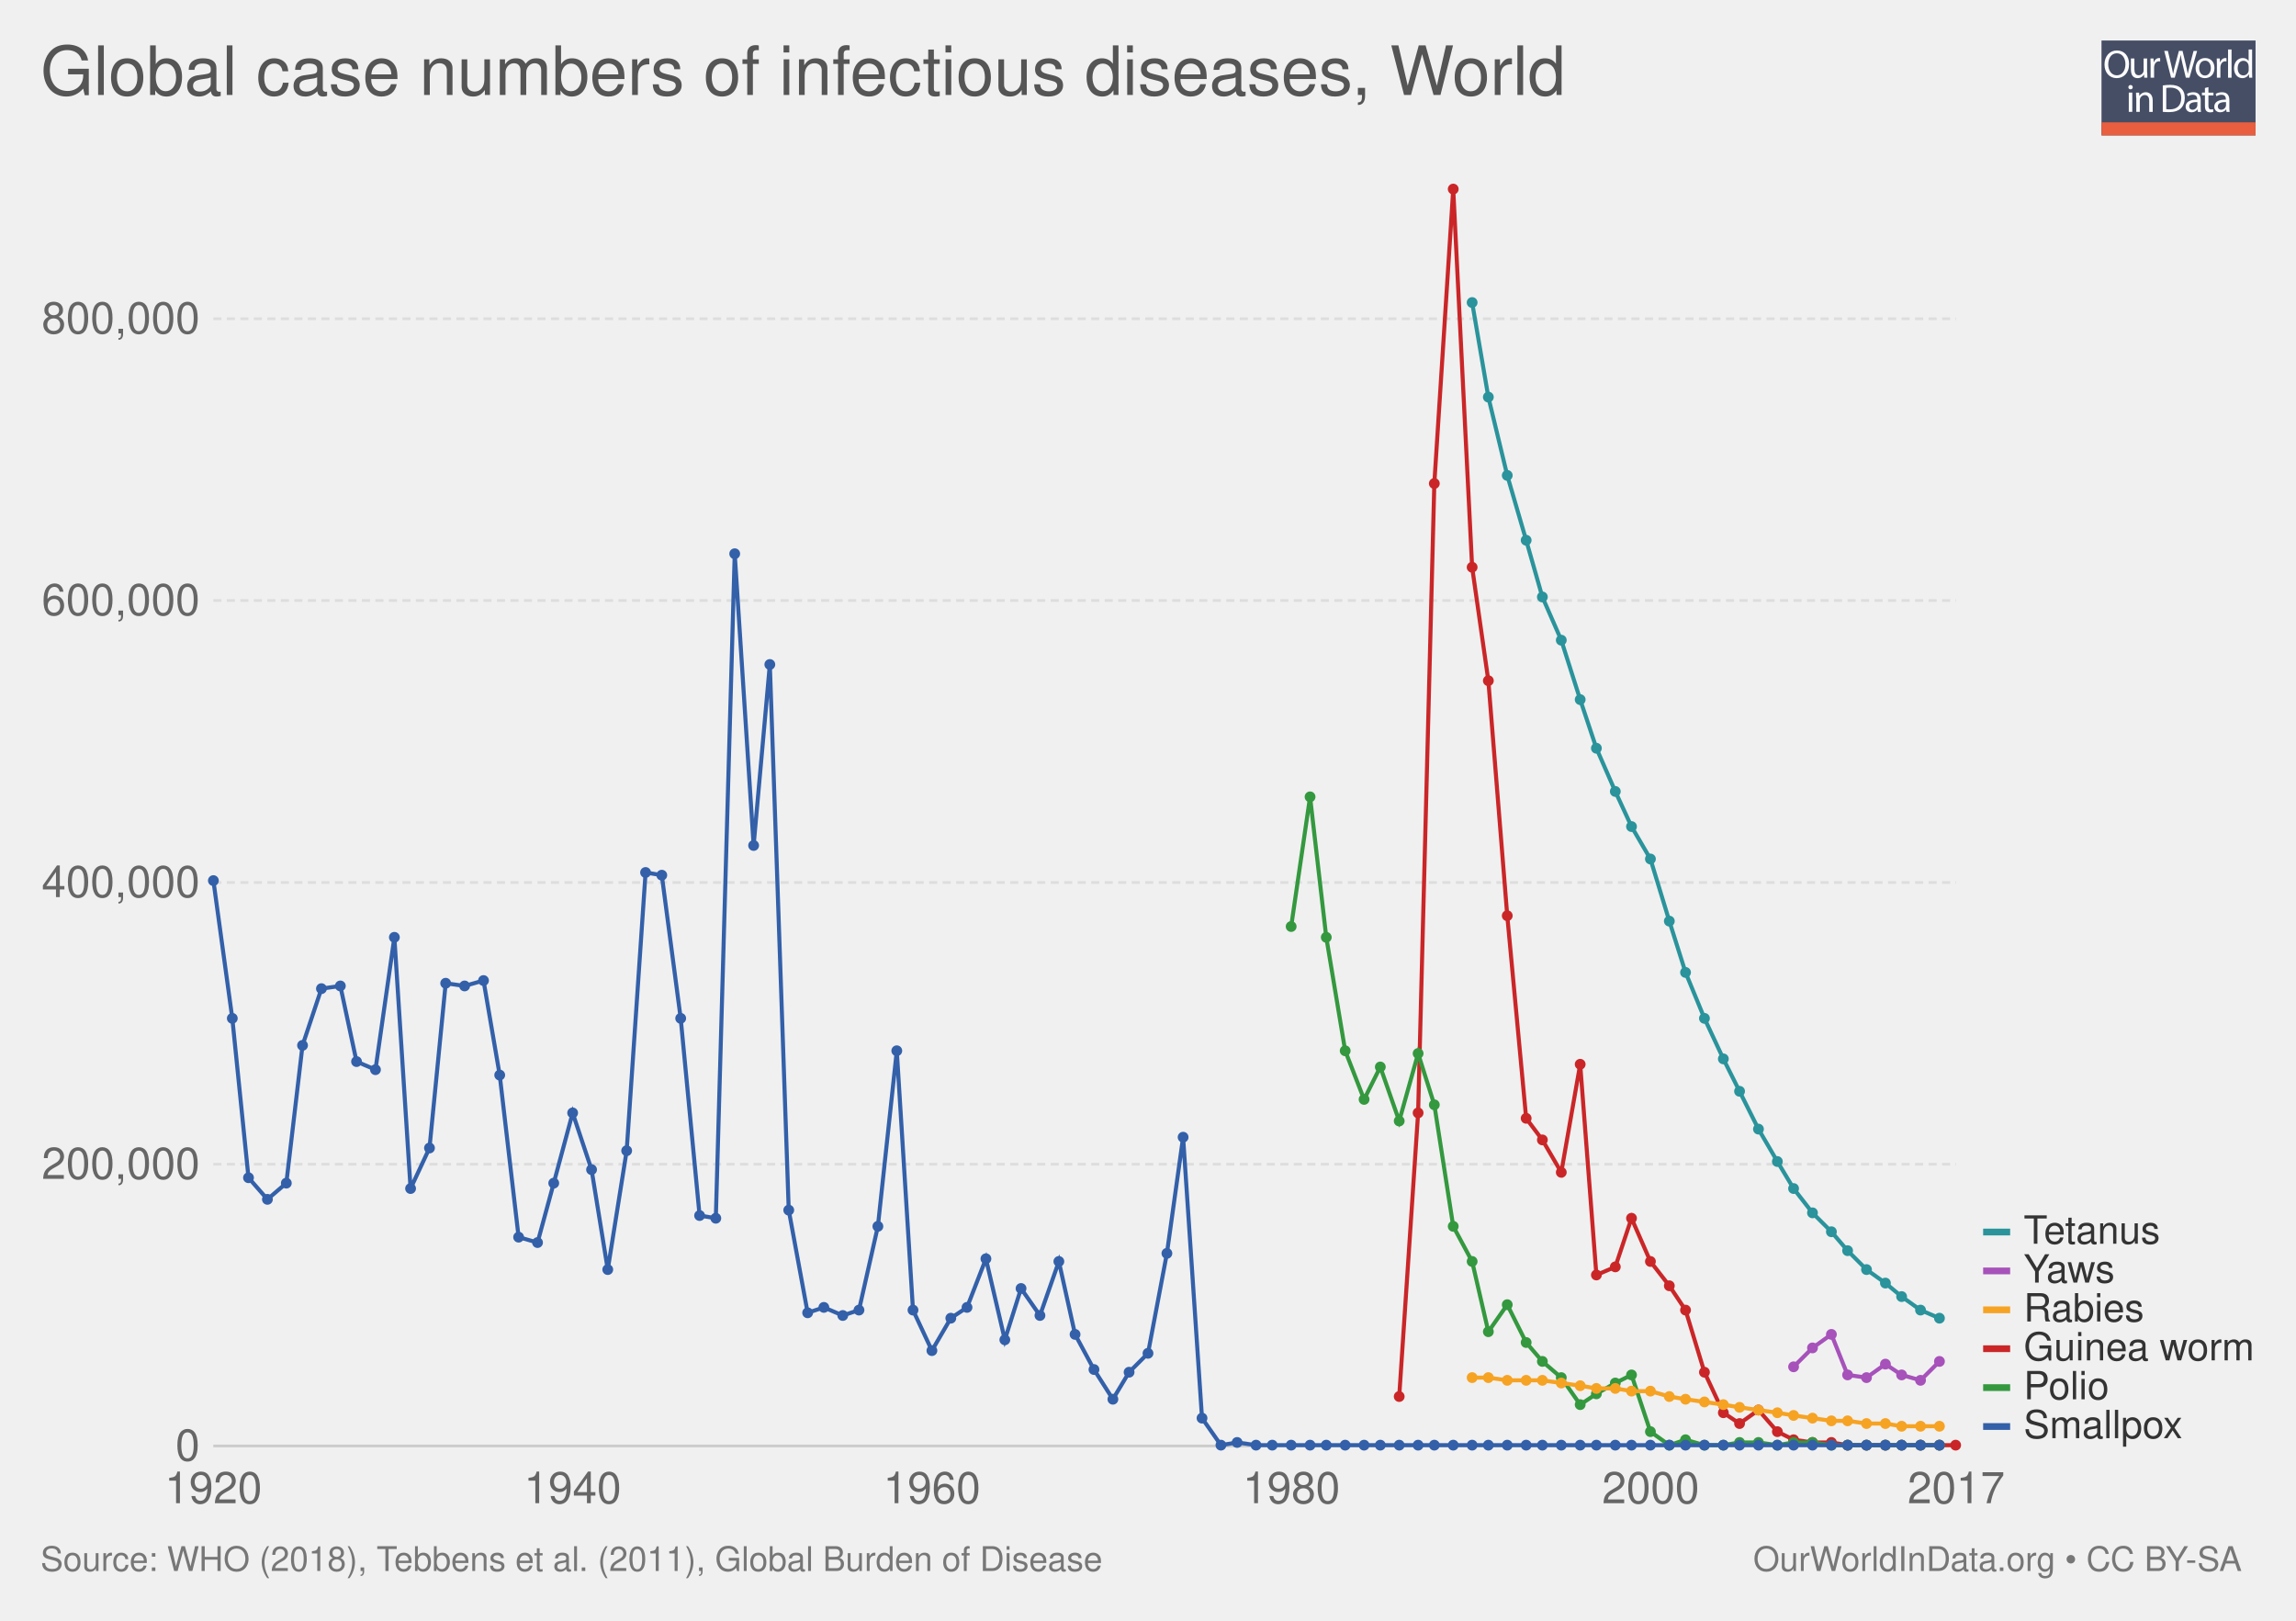
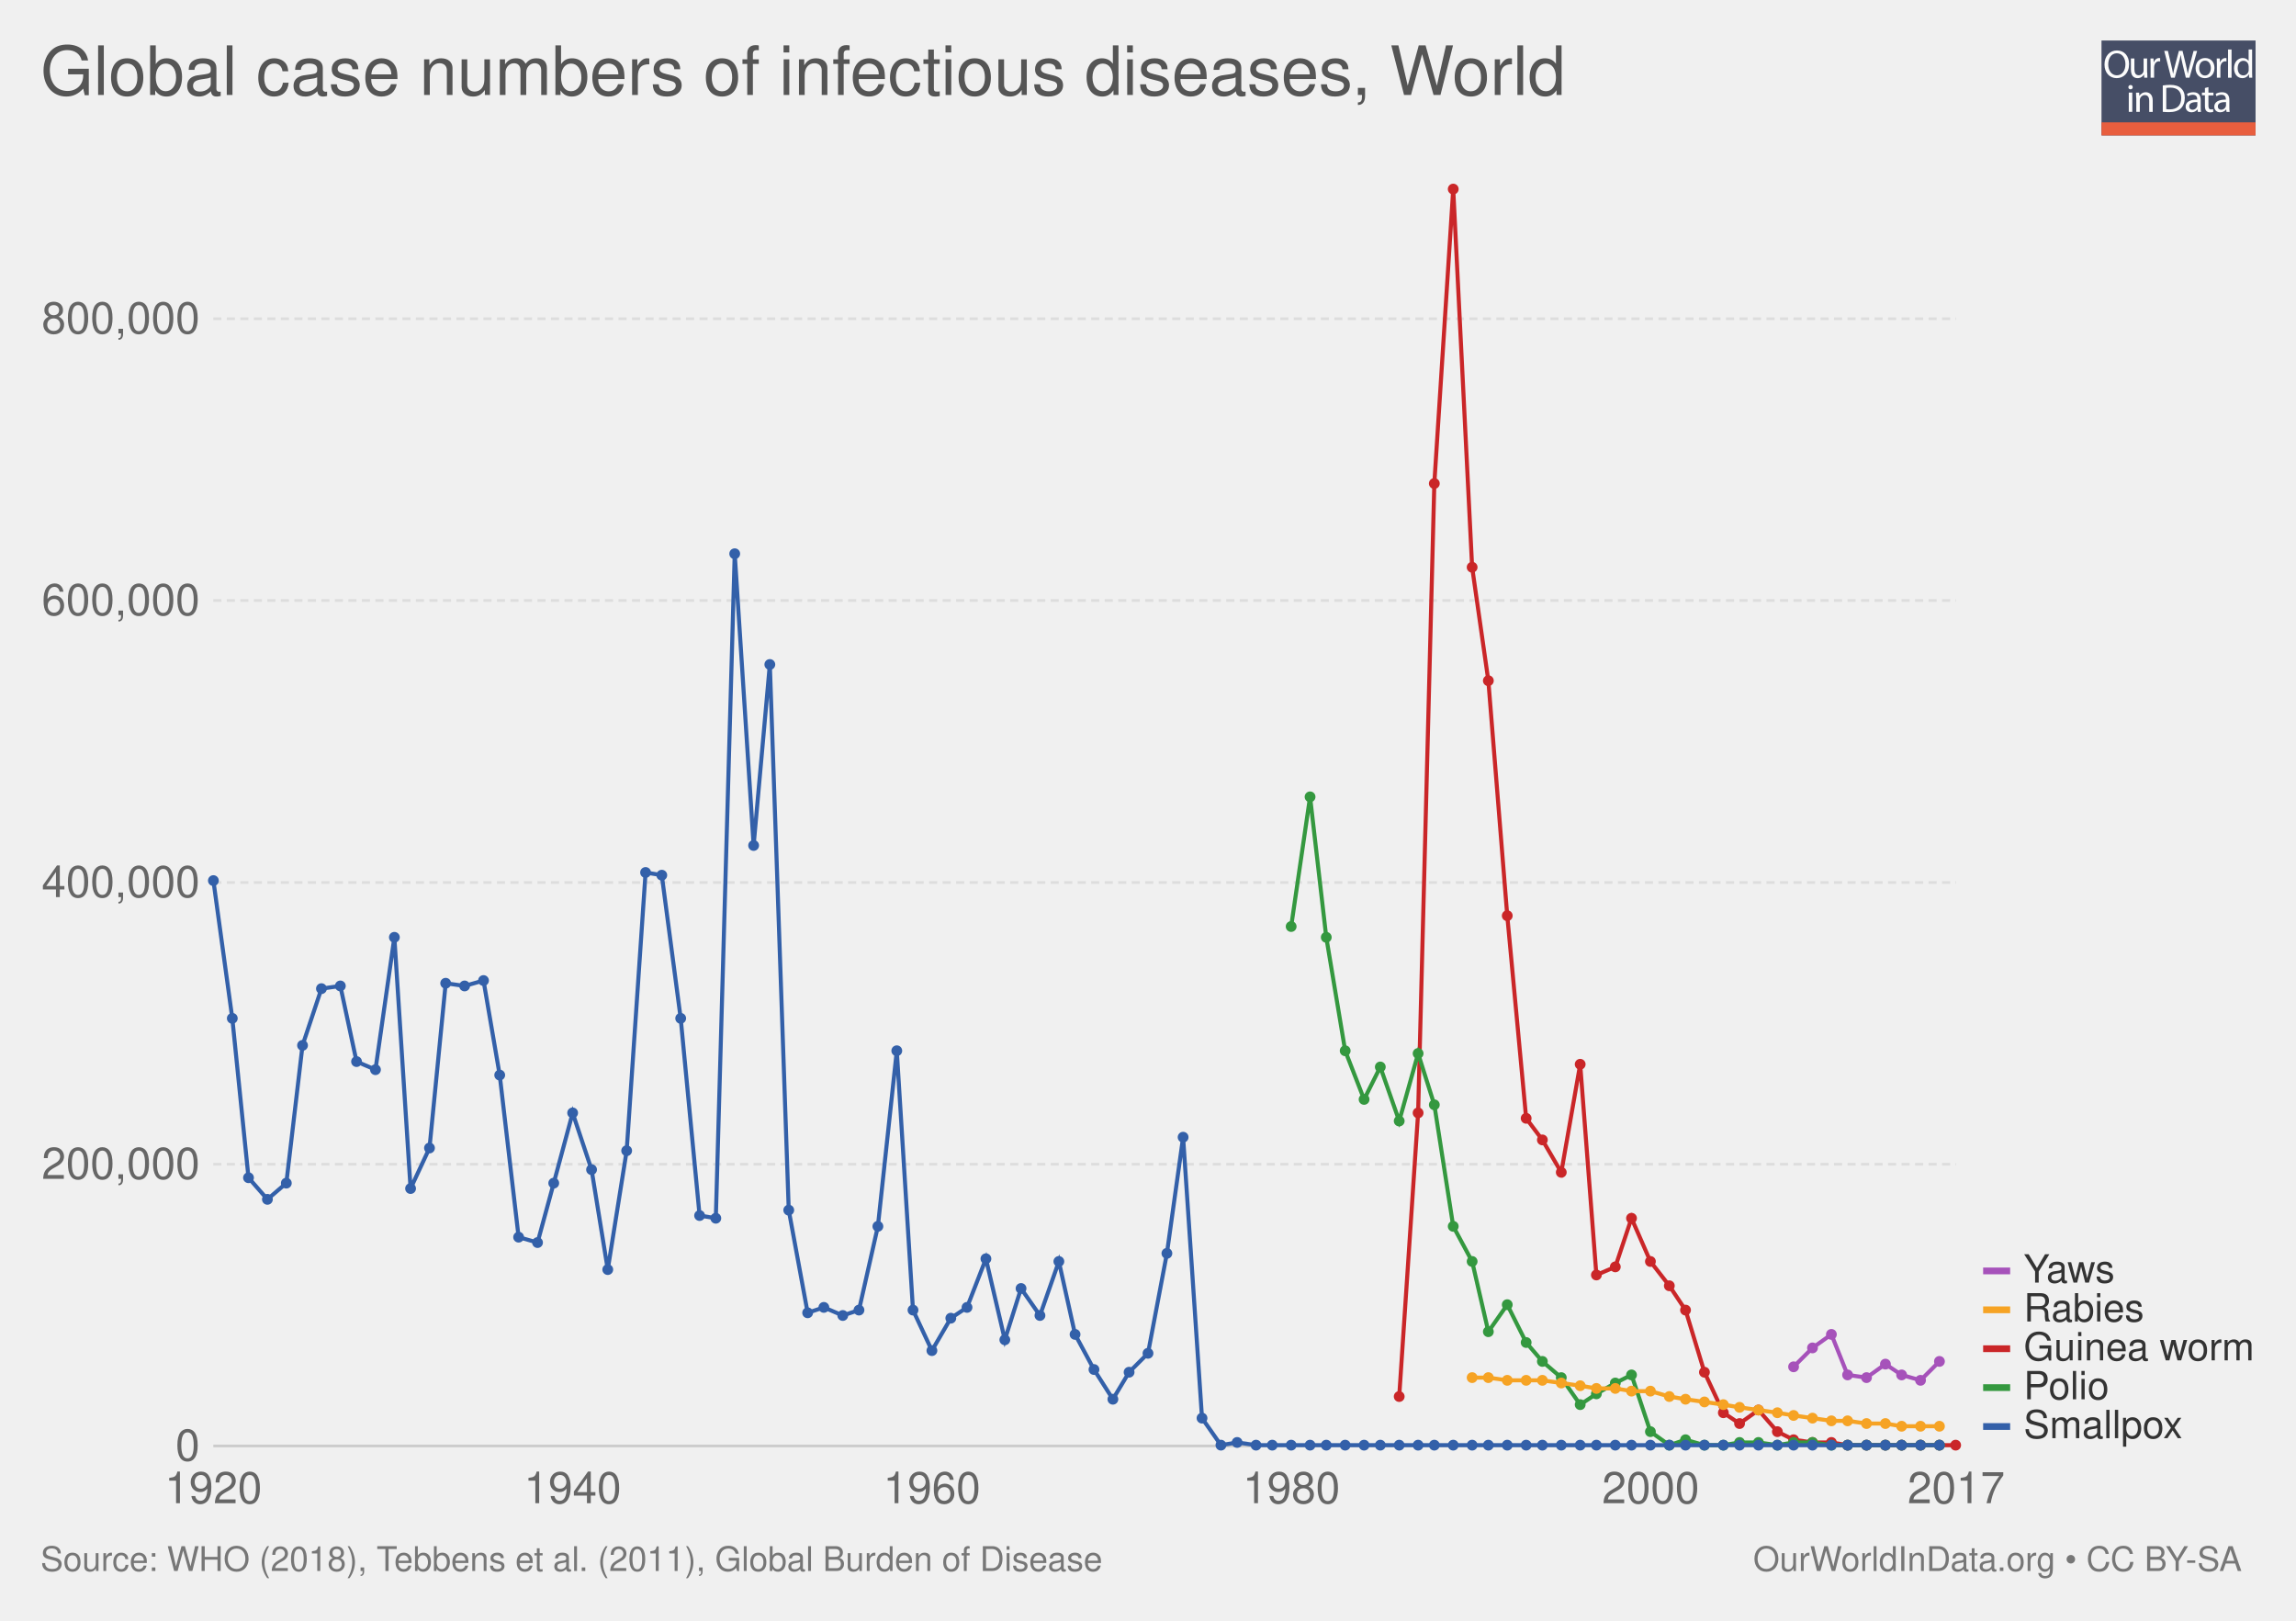
<svg xmlns="http://www.w3.org/2000/svg" xmlns:xlink="http://www.w3.org/1999/xlink" version="1.1" style="font-family: 'Helvetica Neue', Helvetica, Arial, sans-serif; font-size: 18px; background-color: white; text-rendering: optimizeLegibility; -webkit-font-smoothing: antialiased;" width="850" height="600">
  <g class="ChartTab">
    <g class="HeaderView">
      <g opacity="0.8" transform="translate(778, 15) scale(0.27)">
        <a xlink:href="https://ourworldindata.org" target="_blank">
          <g>
            <rect x="0" y="0" fill="#1B2543" width="211.2" height="130.1" />
            <rect x="0" y="112.2" fill="#E63912" width="211.2" height="17.9" />
            <g>
              <rect x="1.2" y="12.3" fill="none" width="210.2" height="99.2" />
              <path fill="#FFFFFF" d="M37.8,32.2c0,12.7-7.7,19.4-17.1,19.4c-9.7,0-16.6-7.5-16.6-18.7c0-11.7,7.3-19.3,17.1-19.3 C31.3,13.7,37.8,21.3,37.8,32.2z M9.2,32.8c0,7.9,4.3,14.9,11.8,14.9c7.5,0,11.8-6.9,11.8-15.3c0-7.3-3.8-14.9-11.8-14.9 C13.1,17.5,9.2,24.8,9.2,32.8z" />
              <path fill="#FFFFFF" d="M62.7,43.8c0,2.7,0.1,5.1,0.2,7.2h-4.3l-0.3-4.3h-0.1c-1.3,2.1-4,4.9-8.8,4.9c-4.2,0-9.1-2.3-9.1-11.6 V24.6h4.8v14.6c0,5,1.5,8.4,5.9,8.4c3.2,0,5.5-2.2,6.3-4.4c0.3-0.7,0.4-1.6,0.4-2.5V24.6h4.8V43.8z" />
              <path fill="#FFFFFF" d="M67.3,32.8c0-3.1-0.1-5.8-0.2-8.2h4.2l0.2,5.2h0.2c1.2-3.5,4.1-5.8,7.3-5.8c0.5,0,0.9,0.1,1.4,0.2v4.5 c-0.5-0.1-1-0.2-1.6-0.2c-3.4,0-5.8,2.6-6.5,6.2c-0.1,0.7-0.2,1.4-0.2,2.2V51h-4.8V32.8z" />
              <path fill="#FFFFFF" d="M95.4,51l-9.4-36.8h5l4.4,18.6c1.1,4.6,2.1,9.2,2.7,12.7h0.1c0.6-3.7,1.8-8,3-12.8l4.9-18.5h5l4.5,18.7 c1,4.4,2,8.7,2.6,12.6h0.1c0.8-4,1.8-8.1,3-12.7l4.9-18.5h4.9L120.6,51h-5L111,31.9c-1.1-4.7-1.9-8.3-2.4-12h-0.1 c-0.7,3.7-1.5,7.3-2.8,12L100.4,51H95.4z" />
              <path fill="#FFFFFF" d="M154.9,37.6c0,9.8-6.8,14-13.2,14c-7.2,0-12.7-5.2-12.7-13.6c0-8.8,5.8-14,13.1-14 C149.8,24,154.9,29.5,154.9,37.6z M133.9,37.9c0,5.8,3.3,10.1,8,10.1c4.6,0,8-4.3,8-10.3c0-4.5-2.2-10.1-7.9-10.1 C136.3,27.6,133.9,32.8,133.9,37.9z" />
              <path fill="#FFFFFF" d="M158.2,32.8c0-3.1-0.1-5.8-0.2-8.2h4.2l0.2,5.2h0.2c1.2-3.5,4.1-5.8,7.3-5.8c0.5,0,0.9,0.1,1.4,0.2v4.5 c-0.5-0.1-1-0.2-1.6-0.2c-3.4,0-5.8,2.6-6.5,6.2c-0.1,0.7-0.2,1.4-0.2,2.2V51h-4.8V32.8z" />
              <path fill="#FFFFFF" d="M173.5,12.3h4.8V51h-4.8V12.3z" />
              <path fill="#FFFFFF" d="M206.5,12.3v31.9c0,2.3,0.1,5,0.2,6.8h-4.3l-0.2-4.6H202c-1.5,2.9-4.7,5.2-9,5.2 c-6.4,0-11.3-5.4-11.3-13.4c-0.1-8.8,5.4-14.2,11.9-14.2c4,0,6.8,1.9,8,4h0.1V12.3H206.5z M201.7,35.4c0-0.6-0.1-1.4-0.2-2 c-0.7-3.1-3.3-5.6-6.9-5.6c-5,0-7.9,4.4-7.9,10.2c0,5.3,2.6,9.8,7.8,9.8c3.2,0,6.2-2.1,7.1-5.7c0.2-0.7,0.2-1.3,0.2-2.1V35.4z" />
              <path fill="#FFFFFF" d="M42.8,64c0.1,1.6-1.1,2.9-3.1,2.9c-1.7,0-2.9-1.3-2.9-2.9c0-1.7,1.3-3,3-3C41.7,61,42.8,62.3,42.8,64z M37.4,97.8V71.4h4.8v26.4H37.4z" />
              <path fill="#FFFFFF" d="M47.5,78.6c0-2.7-0.1-5-0.2-7.1h4.3l0.3,4.4h0.1c1.3-2.5,4.4-5,8.8-5c3.7,0,9.4,2.2,9.4,11.2v15.8h-4.8 V82.6c0-4.3-1.6-7.8-6.1-7.8c-3.2,0-5.6,2.2-6.5,4.9c-0.2,0.6-0.3,1.4-0.3,2.2v15.9h-4.8V78.6z" />
              <path fill="#FFFFFF" d="M84,61.6c2.9-0.4,6.3-0.8,10.1-0.8c6.8,0,11.7,1.6,14.9,4.6c3.3,3,5.2,7.3,5.2,13.2c0,6-1.9,10.9-5.3,14.3 c-3.4,3.4-9.1,5.3-16.3,5.3c-3.4,0-6.2-0.2-8.6-0.4V61.6z M88.8,94.1c1.2,0.2,3,0.3,4.8,0.3c10.2,0,15.7-5.7,15.7-15.6 c0.1-8.7-4.9-14.2-14.9-14.2c-2.5,0-4.3,0.2-5.6,0.5V94.1z" />
              <path fill="#FFFFFF" d="M132.1,97.8l-0.4-3.3h-0.2c-1.5,2.1-4.3,3.9-8.1,3.9c-5.4,0-8.1-3.8-8.1-7.6c0-6.4,5.7-9.9,15.9-9.8v-0.5 c0-2.2-0.6-6.1-6-6.1c-2.5,0-5,0.8-6.9,2l-1.1-3.2c2.2-1.4,5.4-2.3,8.7-2.3c8.1,0,10.1,5.5,10.1,10.8v9.9c0,2.3,0.1,4.5,0.4,6.3 H132.1z M131.4,84.4c-5.3-0.1-11.2,0.8-11.2,5.9c0,3.1,2.1,4.6,4.5,4.6c3.4,0,5.6-2.2,6.4-4.4c0.2-0.5,0.3-1,0.3-1.5V84.4z" />
              <path fill="#FFFFFF" d="M146.6,63.9v7.6h6.9v3.7h-6.9v14.2c0,3.3,0.9,5.1,3.6,5.1c1.3,0,2.2-0.2,2.8-0.3l0.2,3.6 c-0.9,0.4-2.4,0.7-4.3,0.7c-2.2,0-4-0.7-5.2-2c-1.4-1.4-1.9-3.8-1.9-6.9V75.1h-4.1v-3.7h4.1v-6.3L146.6,63.9z" />
              <path fill="#FFFFFF" d="M171.4,97.8l-0.4-3.3h-0.2c-1.5,2.1-4.3,3.9-8.1,3.9c-5.4,0-8.1-3.8-8.1-7.6c0-6.4,5.7-9.9,15.9-9.8v-0.5 c0-2.2-0.6-6.1-6-6.1c-2.5,0-5,0.8-6.9,2l-1.1-3.2c2.2-1.4,5.4-2.3,8.7-2.3c8.1,0,10.1,5.5,10.1,10.8v9.9c0,2.3,0.1,4.5,0.4,6.3 H171.4z M170.7,84.4c-5.3-0.1-11.2,0.8-11.2,5.9c0,3.1,2.1,4.6,4.5,4.6c3.4,0,5.6-2.2,6.4-4.4c0.2-0.5,0.3-1,0.3-1.5V84.4z" />
            </g>
          </g>
        </a>
      </g>
      <a href="https://ourworldindata.org/grapher/global-case-numbers-of-infectious-diseases" target="_blank">
        <text font-size="25.20" x="15.0" y="35.2" fill="#555">
          <tspan x="15" y="35.16">Global case numbers of infectious diseases, World</tspan>
        </text>
      </a>
    </g>
    <g class="LineChart">
      <defs>
        <clipPath id="boundsClip-1">
          <rect x="68.968" y="0" width="830" height="973" />
        </clipPath>
      </defs>
      <g class="AxisBoxView">
        <g class="HorizontalAxis">
          <text x="79" y="556.5" fill="#666" text-anchor="middle" font-size="16.2">1920</text>
          <text x="212" y="556.5" fill="#666" text-anchor="middle" font-size="16.2">1940</text>
          <text x="345" y="556.5" fill="#666" text-anchor="middle" font-size="16.2">1960</text>
          <text x="478.1" y="556.5" fill="#666" text-anchor="middle" font-size="16.2">1980</text>
          <text x="611.1" y="556.5" fill="#666" text-anchor="middle" font-size="16.2">2000</text>
          <text x="724.2" y="556.5" fill="#666" text-anchor="middle" font-size="16.2">2017</text>
        </g>
        <g class="VerticalAxis">
          <text x="73.97" y="535.3" fill="#666" dominant-baseline="middle" text-anchor="end" font-size="16.2">0</text>
          <text x="73.97" y="431" fill="#666" dominant-baseline="middle" text-anchor="end" font-size="16.2">200,000</text>
          <text x="73.97" y="326.7" fill="#666" dominant-baseline="middle" text-anchor="end" font-size="16.2">400,000</text>
          <text x="73.97" y="222.3" fill="#666" dominant-baseline="middle" text-anchor="end" font-size="16.2">600,000</text>
          <text x="73.97" y="118" fill="#666" dominant-baseline="middle" text-anchor="end" font-size="16.2">800,000</text>
        </g>
        <g class="AxisGridLines">
          <line x1="78.97" y1="535.3" x2="724.18" y2="535.3" stroke="#ccc" />
          <line x1="78.97" y1="431" x2="724.18" y2="431" stroke="#ddd" stroke-dasharray="3,2" />
          <line x1="78.97" y1="326.7" x2="724.18" y2="326.7" stroke="#ddd" stroke-dasharray="3,2" />
          <line x1="78.97" y1="222.3" x2="724.18" y2="222.3" stroke="#ddd" stroke-dasharray="3,2" />
          <line x1="78.97" y1="118" x2="724.18" y2="118" stroke="#ddd" stroke-dasharray="3,2" />
        </g>
      </g>
      <g clip-path="url(#boundsClip-1)">
        <g class="HeightedLegend clickable">
          <g class="legendMark">
            <rect x="734.176" y="520.9" width="74.328" height="14.4" fill="#fff" opacity="0" />
            <rect x="734.176" y="526.85" width="10" height="2.5" fill="#3360a9" />
            <text font-size="14.40" x="749.2" y="532.4" fill="#333">
              <tspan x="749.176" y="532.42">Smallpox</tspan>
            </text>
          </g>
          <g class="legendMark">
            <rect x="734.176" y="506.5" width="47.112" height="14.4" fill="#fff" opacity="0" />
            <rect x="734.176" y="512.45" width="10" height="2.5" fill="#34983f" />
            <text font-size="14.40" x="749.2" y="518.0" fill="#333">
              <tspan x="749.176" y="518.02">Polio</tspan>
            </text>
          </g>
          <g class="legendMark">
            <rect x="734.176" y="492.1" width="100.824" height="14.4" fill="#fff" opacity="0" />
            <rect x="734.176" y="498.05" width="10" height="2.5" fill="#ca2628" />
            <text font-size="14.40" x="749.2" y="503.6" fill="#333">
              <tspan x="749.176" y="503.62">Guinea worm</tspan>
            </text>
          </g>
          <g class="legendMark">
            <rect x="734.176" y="477.7" width="59.928" height="14.4" fill="#fff" opacity="0" />
            <rect x="734.176" y="483.65" width="10" height="2.5" fill="#f6a324" />
            <text font-size="14.40" x="749.2" y="489.2" fill="#333">
              <tspan x="749.176" y="489.22">Rabies</tspan>
            </text>
          </g>
          <g class="legendMark">
            <rect x="734.176" y="463.3" width="50.28" height="14.4" fill="#fff" opacity="0" />
            <rect x="734.176" y="469.25" width="10" height="2.5" fill="#a652ba" />
            <text font-size="14.40" x="749.2" y="474.8" fill="#333">
              <tspan x="749.176" y="474.82">Yaws</tspan>
-             </text>
-           </g>
-           <g class="legendMark">
-             <rect x="734.176" y="448.9" width="67.272" height="14.4" fill="#fff" opacity="0" />
-             <rect x="734.176" y="454.85" width="10" height="2.5" fill="#2a939b" />
-             <text font-size="14.40" x="749.2" y="460.4" fill="#333">
-               <tspan x="749.176" y="460.42">Tetanus</tspan>
            </text>
          </g>
        </g>
        <g class="Lines">
          <rect x="79" y="70" width="645" height="465" fill="rgba(255,255,255,0)" opacity="0" />
          <g class="key-World_0">
            <path stroke="#ca2628" stroke-linecap="round" d="M518 517L525 412L531 179L538 70L545 210L551 252L558 339L565 414L571 422L578 434L585 394L591 472L598 469L604 451L611 467L618 476L624 485L631 508L638 523L644 527L651 522L658 530L664 533L671 534L678 534L684 535L691 535L698 535L704 535L711 535L718 535L724 535" fill="none" stroke-width="1.5" />
            <g fill="#ca2628">
              <circle cx="518" cy="517" r="2" />
              <circle cx="525" cy="412" r="2" />
              <circle cx="531" cy="179" r="2" />
              <circle cx="538" cy="70" r="2" />
              <circle cx="545" cy="210" r="2" />
              <circle cx="551" cy="252" r="2" />
              <circle cx="558" cy="339" r="2" />
              <circle cx="565" cy="414" r="2" />
              <circle cx="571" cy="422" r="2" />
              <circle cx="578" cy="434" r="2" />
              <circle cx="585" cy="394" r="2" />
              <circle cx="591" cy="472" r="2" />
              <circle cx="598" cy="469" r="2" />
              <circle cx="604" cy="451" r="2" />
              <circle cx="611" cy="467" r="2" />
              <circle cx="618" cy="476" r="2" />
              <circle cx="624" cy="485" r="2" />
              <circle cx="631" cy="508" r="2" />
              <circle cx="638" cy="523" r="2" />
              <circle cx="644" cy="527" r="2" />
              <circle cx="651" cy="522" r="2" />
              <circle cx="658" cy="530" r="2" />
              <circle cx="664" cy="533" r="2" />
              <circle cx="671" cy="534" r="2" />
              <circle cx="678" cy="534" r="2" />
              <circle cx="684" cy="535" r="2" />
              <circle cx="691" cy="535" r="2" />
              <circle cx="698" cy="535" r="2" />
              <circle cx="704" cy="535" r="2" />
              <circle cx="711" cy="535" r="2" />
              <circle cx="718" cy="535" r="2" />
              <circle cx="724" cy="535" r="2" />
            </g>
          </g>
          <g class="key-World_1">
            <path stroke="#34983f" stroke-linecap="round" d="M478 343L485 295L491 347L498 389L505 407L511 395L518 415L525 390L531 409L538 454L545 467L551 493L558 483L565 497L571 504L578 510L585 520L591 516L598 512L604 509L611 530L618 535L624 533L631 535L638 535L644 534L651 534L658 535L664 534L671 534L678 535L684 535L691 535L698 535L704 535L711 535L718 535" fill="none" stroke-width="1.5" />
            <g fill="#34983f">
              <circle cx="478" cy="343" r="2" />
              <circle cx="485" cy="295" r="2" />
              <circle cx="491" cy="347" r="2" />
              <circle cx="498" cy="389" r="2" />
              <circle cx="505" cy="407" r="2" />
              <circle cx="511" cy="395" r="2" />
              <circle cx="518" cy="415" r="2" />
              <circle cx="525" cy="390" r="2" />
              <circle cx="531" cy="409" r="2" />
              <circle cx="538" cy="454" r="2" />
              <circle cx="545" cy="467" r="2" />
              <circle cx="551" cy="493" r="2" />
              <circle cx="558" cy="483" r="2" />
              <circle cx="565" cy="497" r="2" />
              <circle cx="571" cy="504" r="2" />
              <circle cx="578" cy="510" r="2" />
              <circle cx="585" cy="520" r="2" />
              <circle cx="591" cy="516" r="2" />
              <circle cx="598" cy="512" r="2" />
              <circle cx="604" cy="509" r="2" />
              <circle cx="611" cy="530" r="2" />
              <circle cx="618" cy="535" r="2" />
              <circle cx="624" cy="533" r="2" />
              <circle cx="631" cy="535" r="2" />
              <circle cx="638" cy="535" r="2" />
              <circle cx="644" cy="534" r="2" />
              <circle cx="651" cy="534" r="2" />
              <circle cx="658" cy="535" r="2" />
              <circle cx="664" cy="534" r="2" />
              <circle cx="671" cy="534" r="2" />
              <circle cx="678" cy="535" r="2" />
              <circle cx="684" cy="535" r="2" />
              <circle cx="691" cy="535" r="2" />
              <circle cx="698" cy="535" r="2" />
              <circle cx="704" cy="535" r="2" />
              <circle cx="711" cy="535" r="2" />
              <circle cx="718" cy="535" r="2" />
            </g>
          </g>
          <g class="key-World_2">
            <path stroke="#3360a9" stroke-linecap="round" d="M79 326L86 377L92 436L99 444L106 438L112 387L119 366L126 365L132 393L139 396L146 347L152 440L159 425L165 364L172 365L179 363L185 398L192 458L199 460L205 438L212 412L219 433L225 470L232 426L239 323L245 324L252 377L259 450L265 451L272 205L279 313L285 246L292 448L299 486L305 484L312 487L318 485L325 454L332 389L338 485L345 500L352 488L358 484L365 466L372 496L378 477L385 487L392 467L398 494L405 507L412 518L418 508L425 501L432 464L438 421L445 525L452 535L458 534L465 535L471 535L478 535L485 535L491 535L498 535L505 535L511 535L518 535L525 535L531 535L538 535L545 535L551 535L558 535L565 535L571 535L578 535L585 535L591 535L598 535L604 535L611 535L618 535L624 535L631 535L638 535L644 535L651 535L658 535L664 535L671 535L678 535L684 535L691 535L698 535L704 535L711 535L718 535" fill="none" stroke-width="1.5" />
            <g fill="#3360a9">
              <circle cx="79" cy="326" r="2" />
              <circle cx="86" cy="377" r="2" />
              <circle cx="92" cy="436" r="2" />
              <circle cx="99" cy="444" r="2" />
              <circle cx="106" cy="438" r="2" />
              <circle cx="112" cy="387" r="2" />
              <circle cx="119" cy="366" r="2" />
              <circle cx="126" cy="365" r="2" />
              <circle cx="132" cy="393" r="2" />
              <circle cx="139" cy="396" r="2" />
              <circle cx="146" cy="347" r="2" />
              <circle cx="152" cy="440" r="2" />
              <circle cx="159" cy="425" r="2" />
              <circle cx="165" cy="364" r="2" />
              <circle cx="172" cy="365" r="2" />
              <circle cx="179" cy="363" r="2" />
              <circle cx="185" cy="398" r="2" />
              <circle cx="192" cy="458" r="2" />
              <circle cx="199" cy="460" r="2" />
              <circle cx="205" cy="438" r="2" />
              <circle cx="212" cy="412" r="2" />
              <circle cx="219" cy="433" r="2" />
              <circle cx="225" cy="470" r="2" />
              <circle cx="232" cy="426" r="2" />
              <circle cx="239" cy="323" r="2" />
              <circle cx="245" cy="324" r="2" />
              <circle cx="252" cy="377" r="2" />
              <circle cx="259" cy="450" r="2" />
              <circle cx="265" cy="451" r="2" />
              <circle cx="272" cy="205" r="2" />
              <circle cx="279" cy="313" r="2" />
              <circle cx="285" cy="246" r="2" />
              <circle cx="292" cy="448" r="2" />
              <circle cx="299" cy="486" r="2" />
              <circle cx="305" cy="484" r="2" />
              <circle cx="312" cy="487" r="2" />
              <circle cx="318" cy="485" r="2" />
              <circle cx="325" cy="454" r="2" />
              <circle cx="332" cy="389" r="2" />
              <circle cx="338" cy="485" r="2" />
              <circle cx="345" cy="500" r="2" />
              <circle cx="352" cy="488" r="2" />
              <circle cx="358" cy="484" r="2" />
              <circle cx="365" cy="466" r="2" />
              <circle cx="372" cy="496" r="2" />
              <circle cx="378" cy="477" r="2" />
              <circle cx="385" cy="487" r="2" />
              <circle cx="392" cy="467" r="2" />
              <circle cx="398" cy="494" r="2" />
              <circle cx="405" cy="507" r="2" />
              <circle cx="412" cy="518" r="2" />
              <circle cx="418" cy="508" r="2" />
              <circle cx="425" cy="501" r="2" />
              <circle cx="432" cy="464" r="2" />
              <circle cx="438" cy="421" r="2" />
              <circle cx="445" cy="525" r="2" />
              <circle cx="452" cy="535" r="2" />
              <circle cx="458" cy="534" r="2" />
              <circle cx="465" cy="535" r="2" />
              <circle cx="471" cy="535" r="2" />
              <circle cx="478" cy="535" r="2" />
              <circle cx="485" cy="535" r="2" />
              <circle cx="491" cy="535" r="2" />
              <circle cx="498" cy="535" r="2" />
              <circle cx="505" cy="535" r="2" />
              <circle cx="511" cy="535" r="2" />
              <circle cx="518" cy="535" r="2" />
              <circle cx="525" cy="535" r="2" />
              <circle cx="531" cy="535" r="2" />
              <circle cx="538" cy="535" r="2" />
              <circle cx="545" cy="535" r="2" />
              <circle cx="551" cy="535" r="2" />
              <circle cx="558" cy="535" r="2" />
              <circle cx="565" cy="535" r="2" />
              <circle cx="571" cy="535" r="2" />
              <circle cx="578" cy="535" r="2" />
              <circle cx="585" cy="535" r="2" />
              <circle cx="591" cy="535" r="2" />
              <circle cx="598" cy="535" r="2" />
              <circle cx="604" cy="535" r="2" />
              <circle cx="611" cy="535" r="2" />
              <circle cx="618" cy="535" r="2" />
              <circle cx="624" cy="535" r="2" />
              <circle cx="631" cy="535" r="2" />
              <circle cx="638" cy="535" r="2" />
              <circle cx="644" cy="535" r="2" />
              <circle cx="651" cy="535" r="2" />
              <circle cx="658" cy="535" r="2" />
              <circle cx="664" cy="535" r="2" />
              <circle cx="671" cy="535" r="2" />
              <circle cx="678" cy="535" r="2" />
              <circle cx="684" cy="535" r="2" />
              <circle cx="691" cy="535" r="2" />
              <circle cx="698" cy="535" r="2" />
              <circle cx="704" cy="535" r="2" />
              <circle cx="711" cy="535" r="2" />
              <circle cx="718" cy="535" r="2" />
            </g>
          </g>
          <g class="key-World_3">
            <path stroke="#f6a324" stroke-linecap="round" d="M545 510L551 510L558 511L565 511L571 511L578 512L585 513L591 514L598 514L604 515L611 515L618 517L624 518L631 519L638 520L644 521L651 522L658 523L664 524L671 525L678 526L684 526L691 527L698 527L704 528L711 528L718 528" fill="none" stroke-width="1.5" />
            <g fill="#f6a324">
              <circle cx="545" cy="510" r="2" />
              <circle cx="551" cy="510" r="2" />
              <circle cx="558" cy="511" r="2" />
              <circle cx="565" cy="511" r="2" />
              <circle cx="571" cy="511" r="2" />
              <circle cx="578" cy="512" r="2" />
              <circle cx="585" cy="513" r="2" />
              <circle cx="591" cy="514" r="2" />
              <circle cx="598" cy="514" r="2" />
              <circle cx="604" cy="515" r="2" />
              <circle cx="611" cy="515" r="2" />
              <circle cx="618" cy="517" r="2" />
              <circle cx="624" cy="518" r="2" />
              <circle cx="631" cy="519" r="2" />
              <circle cx="638" cy="520" r="2" />
              <circle cx="644" cy="521" r="2" />
              <circle cx="651" cy="522" r="2" />
              <circle cx="658" cy="523" r="2" />
              <circle cx="664" cy="524" r="2" />
              <circle cx="671" cy="525" r="2" />
              <circle cx="678" cy="526" r="2" />
              <circle cx="684" cy="526" r="2" />
              <circle cx="691" cy="527" r="2" />
              <circle cx="698" cy="527" r="2" />
              <circle cx="704" cy="528" r="2" />
              <circle cx="711" cy="528" r="2" />
              <circle cx="718" cy="528" r="2" />
            </g>
          </g>
-           <g class="key-World_6">
-             <path stroke="#2a939b" stroke-linecap="round" d="M545 112L551 147L558 176L565 200L571 221L578 237L585 259L591 277L598 293L604 306L611 318L618 341L624 360L631 377L638 392L644 404L651 418L658 430L664 440L671 449L678 456L684 463L691 470L698 475L704 480L711 485L718 488" fill="none" stroke-width="1.5" />
-             <g fill="#2a939b">
-               <circle cx="545" cy="112" r="2" />
-               <circle cx="551" cy="147" r="2" />
-               <circle cx="558" cy="176" r="2" />
-               <circle cx="565" cy="200" r="2" />
-               <circle cx="571" cy="221" r="2" />
-               <circle cx="578" cy="237" r="2" />
-               <circle cx="585" cy="259" r="2" />
-               <circle cx="591" cy="277" r="2" />
-               <circle cx="598" cy="293" r="2" />
-               <circle cx="604" cy="306" r="2" />
-               <circle cx="611" cy="318" r="2" />
-               <circle cx="618" cy="341" r="2" />
-               <circle cx="624" cy="360" r="2" />
-               <circle cx="631" cy="377" r="2" />
-               <circle cx="638" cy="392" r="2" />
-               <circle cx="644" cy="404" r="2" />
-               <circle cx="651" cy="418" r="2" />
-               <circle cx="658" cy="430" r="2" />
-               <circle cx="664" cy="440" r="2" />
-               <circle cx="671" cy="449" r="2" />
-               <circle cx="678" cy="456" r="2" />
-               <circle cx="684" cy="463" r="2" />
-               <circle cx="691" cy="470" r="2" />
-               <circle cx="698" cy="475" r="2" />
-               <circle cx="704" cy="480" r="2" />
-               <circle cx="711" cy="485" r="2" />
-               <circle cx="718" cy="488" r="2" />
-             </g>
-           </g>
-           <g class="key-World_8">
+           <g class="key-World_4">
            <path stroke="#a652ba" stroke-linecap="round" d="M664 506L671 499L678 494L684 509L691 510L698 505L704 509L711 511L718 504" fill="none" stroke-width="1.5" />
            <g fill="#a652ba">
              <circle cx="664" cy="506" r="2" />
              <circle cx="671" cy="499" r="2" />
              <circle cx="678" cy="494" r="2" />
              <circle cx="684" cy="509" r="2" />
              <circle cx="691" cy="510" r="2" />
              <circle cx="698" cy="505" r="2" />
              <circle cx="704" cy="509" r="2" />
              <circle cx="711" cy="511" r="2" />
              <circle cx="718" cy="504" r="2" />
            </g>
          </g>
        </g>
      </g>
    </g>
    <g style="fill: #777;" class="SourcesFooter">
      <g style="fill: #777;" class="clickable">
        <text font-size="12.60" x="15.0" y="581.6">
          <tspan x="15" y="581.58">Source: WHO (2018), Tebbens et al. (2011), Global Burden of Disease</tspan>
        </text>
      </g>
      <text font-size="12.60" x="649.0" y="581.6">
        <tspan x="649.024" y="581.58">
          <a target="_blank" style="fill: #777;" href="https://ourworldindata.org">OurWorldInData.org</a> • <a style="fill: #777;" href="http://creativecommons.org/licenses/by-sa/4.0/deed.en_US" target="_blank">CC BY-SA</a>
        </tspan>
      </text>
    </g>
  </g>
</svg>
